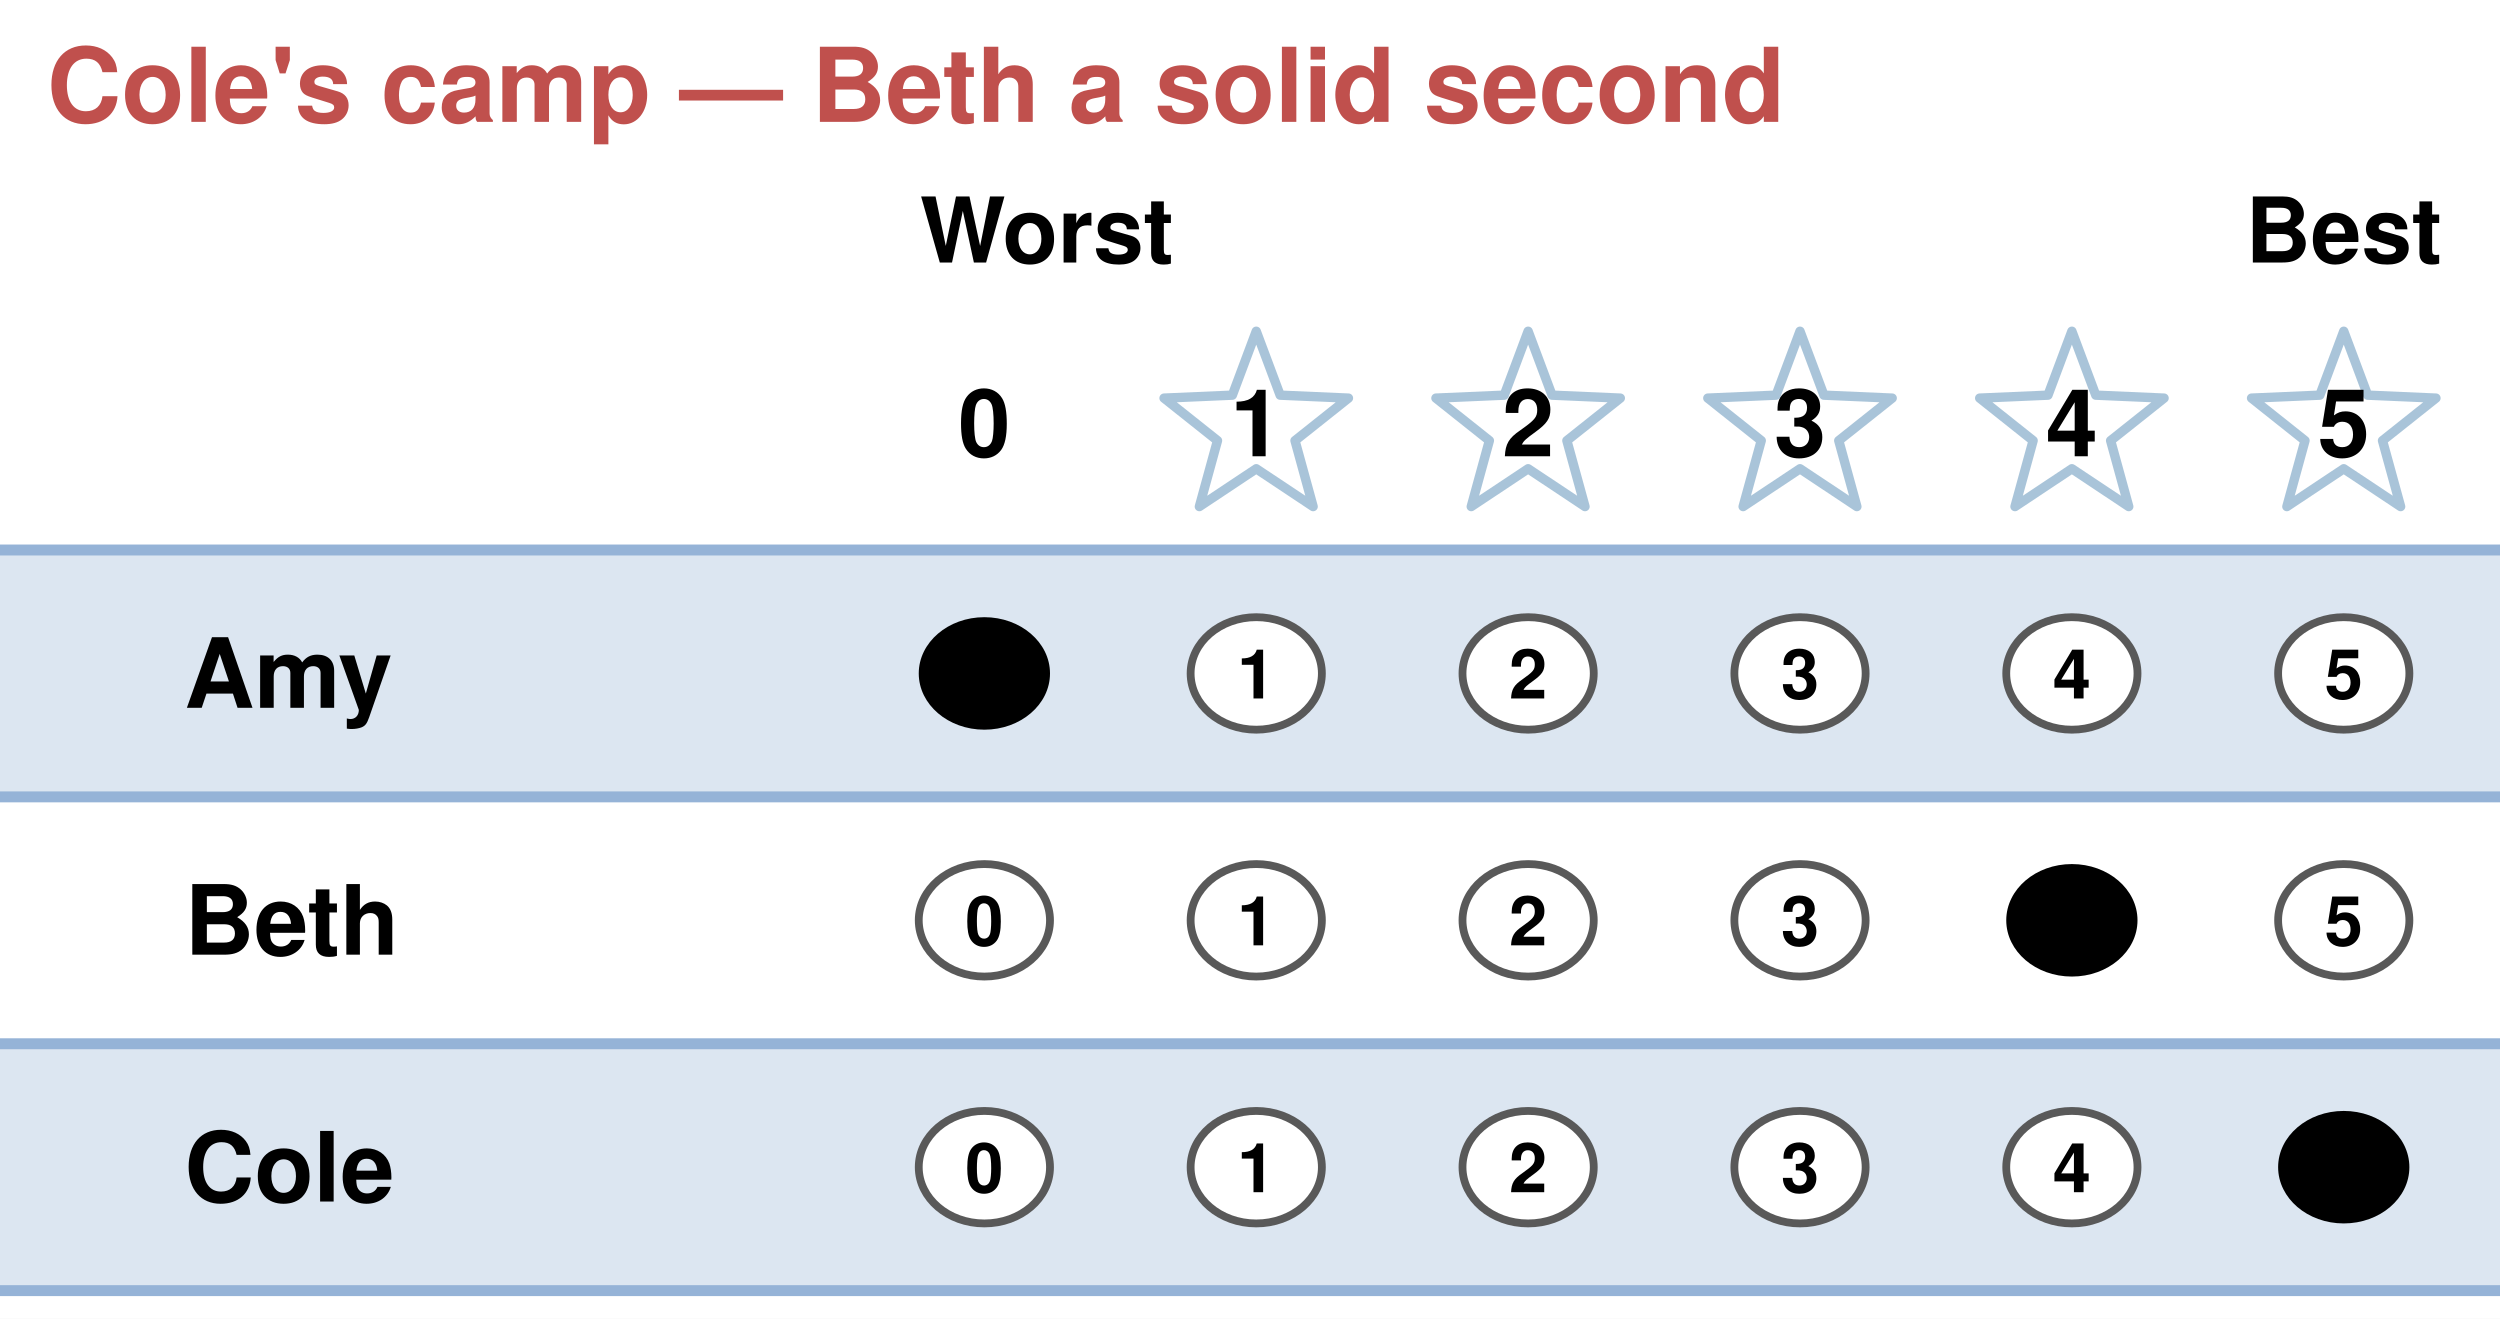
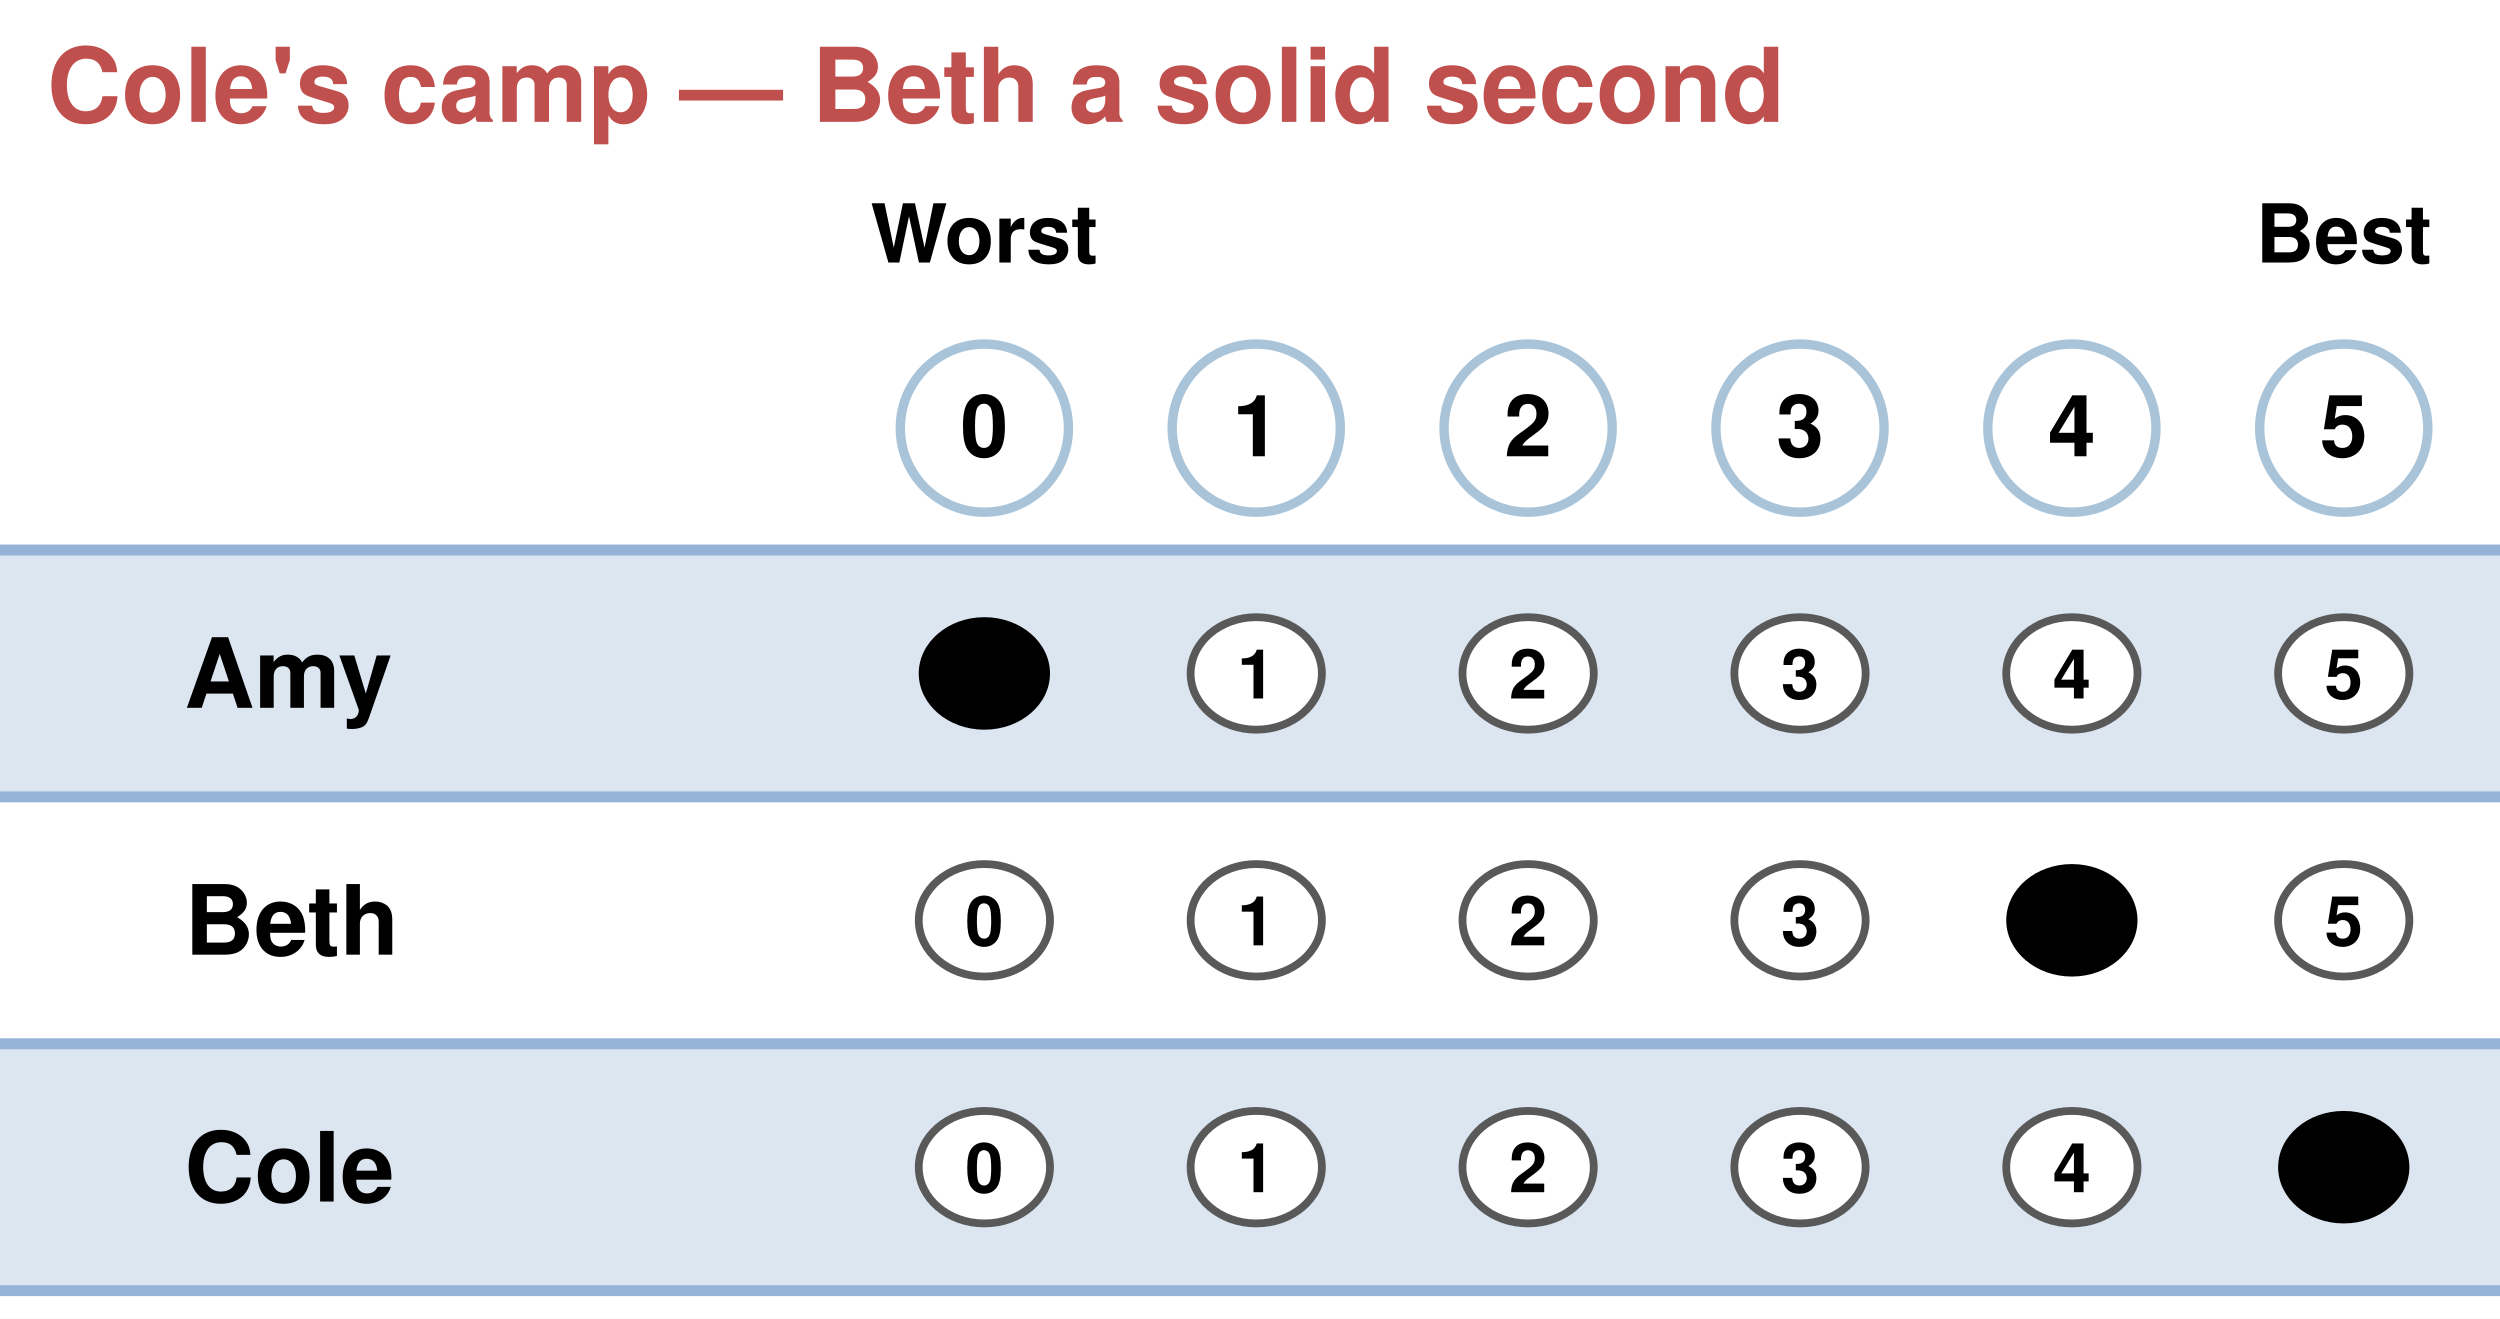
<svg xmlns="http://www.w3.org/2000/svg" viewBox="0 0 1600 844" width="1600" height="844">
  <rect width="1600" height="844" fill="#FFFFFF" />
  <text x="30" y="78" font-family="Arial Black, Arial Bold, Helvetica, sans-serif" font-size="66" font-weight="bold" fill="#C0504D">Cole's camp — Beth a solid second</text>
-   <text x="670" y="168" font-family="Arial Black, Arial Bold, Helvetica, sans-serif" font-size="58" font-weight="bold" fill="#000000" text-anchor="middle">Worst</text>
-   <text x="1500" y="168" font-family="Arial Black, Arial Bold, Helvetica, sans-serif" font-size="58" font-weight="bold" fill="#000000" text-anchor="middle">Best</text>
-   <text x="630" y="292" font-family="Arial Black, Arial Bold, Helvetica, sans-serif" font-size="60" font-weight="bold" fill="#000000" text-anchor="middle">0</text>
-   <path d="M804.0,212.0L819.3,252.9L863.0,254.8L828.8,282.0L840.4,324.2L804.0,300.0L767.6,324.2L779.2,282.0L745.0,254.8L788.7,252.9Z" fill="none" stroke="#A9C4D9" stroke-width="6" stroke-linejoin="round" />
-   <text x="804" y="292" font-family="Arial Black, Arial Bold, Helvetica, sans-serif" font-size="60" font-weight="bold" fill="#000000" text-anchor="middle">1</text>
-   <path d="M978.0,212.0L993.3,252.9L1037.0,254.8L1002.8,282.0L1014.4,324.2L978.0,300.0L941.6,324.2L953.2,282.0L919.0,254.8L962.7,252.9Z" fill="none" stroke="#A9C4D9" stroke-width="6" stroke-linejoin="round" />
-   <text x="978" y="292" font-family="Arial Black, Arial Bold, Helvetica, sans-serif" font-size="60" font-weight="bold" fill="#000000" text-anchor="middle">2</text>
-   <path d="M1152.0,212.0L1167.3,252.9L1211.0,254.8L1176.8,282.0L1188.4,324.2L1152.0,300.0L1115.6,324.2L1127.2,282.0L1093.0,254.8L1136.7,252.9Z" fill="none" stroke="#A9C4D9" stroke-width="6" stroke-linejoin="round" />
-   <text x="1152" y="292" font-family="Arial Black, Arial Bold, Helvetica, sans-serif" font-size="60" font-weight="bold" fill="#000000" text-anchor="middle">3</text>
-   <path d="M1326.0,212.0L1341.3,252.9L1385.0,254.8L1350.8,282.0L1362.4,324.2L1326.0,300.0L1289.6,324.2L1301.2,282.0L1267.0,254.8L1310.7,252.9Z" fill="none" stroke="#A9C4D9" stroke-width="6" stroke-linejoin="round" />
-   <text x="1326" y="292" font-family="Arial Black, Arial Bold, Helvetica, sans-serif" font-size="60" font-weight="bold" fill="#000000" text-anchor="middle">4</text>
-   <path d="M1500.0,212.0L1515.3,252.9L1559.0,254.8L1524.8,282.0L1536.4,324.2L1500.0,300.0L1463.6,324.2L1475.2,282.0L1441.0,254.8L1484.7,252.9Z" fill="none" stroke="#A9C4D9" stroke-width="6" stroke-linejoin="round" />
-   <text x="1500" y="292" font-family="Arial Black, Arial Bold, Helvetica, sans-serif" font-size="60" font-weight="bold" fill="#000000" text-anchor="middle">5</text>
+   <text x="630" y="168" font-family="Arial Black, Arial Bold, Helvetica, sans-serif" font-size="52" font-weight="bold" fill="#000000" text-anchor="middle">Worst</text>
+   <text x="1500" y="168" font-family="Arial Black, Arial Bold, Helvetica, sans-serif" font-size="52" font-weight="bold" fill="#000000" text-anchor="middle">Best</text>
+   <circle cx="630" cy="274" r="53.8" fill="none" stroke="#A9C4D9" stroke-width="6" />
+   <text x="630" y="292" font-family="Arial Black, Arial Bold, Helvetica, sans-serif" font-size="55" font-weight="bold" fill="#000000" text-anchor="middle">0</text>
+   <circle cx="804" cy="274" r="53.8" fill="none" stroke="#A9C4D9" stroke-width="6" />
+   <text x="804" y="292" font-family="Arial Black, Arial Bold, Helvetica, sans-serif" font-size="55" font-weight="bold" fill="#000000" text-anchor="middle">1</text>
+   <circle cx="978" cy="274" r="53.8" fill="none" stroke="#A9C4D9" stroke-width="6" />
+   <text x="978" y="292" font-family="Arial Black, Arial Bold, Helvetica, sans-serif" font-size="55" font-weight="bold" fill="#000000" text-anchor="middle">2</text>
+   <circle cx="1152" cy="274" r="53.8" fill="none" stroke="#A9C4D9" stroke-width="6" />
+   <text x="1152" y="292" font-family="Arial Black, Arial Bold, Helvetica, sans-serif" font-size="55" font-weight="bold" fill="#000000" text-anchor="middle">3</text>
+   <circle cx="1326" cy="274" r="53.8" fill="none" stroke="#A9C4D9" stroke-width="6" />
+   <text x="1326" y="292" font-family="Arial Black, Arial Bold, Helvetica, sans-serif" font-size="55" font-weight="bold" fill="#000000" text-anchor="middle">4</text>
+   <circle cx="1500" cy="274" r="53.8" fill="none" stroke="#A9C4D9" stroke-width="6" />
+   <text x="1500" y="292" font-family="Arial Black, Arial Bold, Helvetica, sans-serif" font-size="55" font-weight="bold" fill="#000000" text-anchor="middle">5</text>
  <rect x="0" y="352" width="1600" height="158" fill="#DCE6F1" />
  <line x1="0" y1="352" x2="1600" y2="352" stroke="#95B3D7" stroke-width="7" />
  <text x="118" y="453.0" font-family="Arial Black, Arial Bold, Helvetica, sans-serif" font-size="62" font-weight="bold" fill="#000000">Amy</text>
-   <ellipse cx="630" cy="431.0" rx="42" ry="36" fill="#000000" />
-   <ellipse cx="804" cy="431.0" rx="42" ry="36" fill="#FFFFFF" stroke="#595959" stroke-width="5" />
+   <ellipse cx="630" cy="431.0" rx="42.0" ry="36.0" fill="#000000" />
+   <ellipse cx="804" cy="431.0" rx="42.0" ry="36.0" fill="#FFFFFF" stroke="#595959" stroke-width="5" />
  <text x="804" y="447.0" font-family="Arial Black, Arial Bold, Helvetica, sans-serif" font-size="44" font-weight="bold" fill="#000000" text-anchor="middle">1</text>
-   <ellipse cx="978" cy="431.0" rx="42" ry="36" fill="#FFFFFF" stroke="#595959" stroke-width="5" />
+   <ellipse cx="978" cy="431.0" rx="42.0" ry="36.0" fill="#FFFFFF" stroke="#595959" stroke-width="5" />
  <text x="978" y="447.0" font-family="Arial Black, Arial Bold, Helvetica, sans-serif" font-size="44" font-weight="bold" fill="#000000" text-anchor="middle">2</text>
-   <ellipse cx="1152" cy="431.0" rx="42" ry="36" fill="#FFFFFF" stroke="#595959" stroke-width="5" />
+   <ellipse cx="1152" cy="431.0" rx="42.0" ry="36.0" fill="#FFFFFF" stroke="#595959" stroke-width="5" />
  <text x="1152" y="447.0" font-family="Arial Black, Arial Bold, Helvetica, sans-serif" font-size="44" font-weight="bold" fill="#000000" text-anchor="middle">3</text>
-   <ellipse cx="1326" cy="431.0" rx="42" ry="36" fill="#FFFFFF" stroke="#595959" stroke-width="5" />
+   <ellipse cx="1326" cy="431.0" rx="42.0" ry="36.0" fill="#FFFFFF" stroke="#595959" stroke-width="5" />
  <text x="1326" y="447.0" font-family="Arial Black, Arial Bold, Helvetica, sans-serif" font-size="44" font-weight="bold" fill="#000000" text-anchor="middle">4</text>
-   <ellipse cx="1500" cy="431.0" rx="42" ry="36" fill="#FFFFFF" stroke="#595959" stroke-width="5" />
+   <ellipse cx="1500" cy="431.0" rx="42.0" ry="36.0" fill="#FFFFFF" stroke="#595959" stroke-width="5" />
  <text x="1500" y="447.0" font-family="Arial Black, Arial Bold, Helvetica, sans-serif" font-size="44" font-weight="bold" fill="#000000" text-anchor="middle">5</text>
  <line x1="0" y1="510" x2="1600" y2="510" stroke="#95B3D7" stroke-width="7" />
  <text x="118" y="611.0" font-family="Arial Black, Arial Bold, Helvetica, sans-serif" font-size="62" font-weight="bold" fill="#000000">Beth</text>
-   <ellipse cx="630" cy="589.0" rx="42" ry="36" fill="#FFFFFF" stroke="#595959" stroke-width="5" />
+   <ellipse cx="630" cy="589.0" rx="42.0" ry="36.0" fill="#FFFFFF" stroke="#595959" stroke-width="5" />
  <text x="630" y="605.0" font-family="Arial Black, Arial Bold, Helvetica, sans-serif" font-size="44" font-weight="bold" fill="#000000" text-anchor="middle">0</text>
-   <ellipse cx="804" cy="589.0" rx="42" ry="36" fill="#FFFFFF" stroke="#595959" stroke-width="5" />
+   <ellipse cx="804" cy="589.0" rx="42.0" ry="36.0" fill="#FFFFFF" stroke="#595959" stroke-width="5" />
  <text x="804" y="605.0" font-family="Arial Black, Arial Bold, Helvetica, sans-serif" font-size="44" font-weight="bold" fill="#000000" text-anchor="middle">1</text>
-   <ellipse cx="978" cy="589.0" rx="42" ry="36" fill="#FFFFFF" stroke="#595959" stroke-width="5" />
+   <ellipse cx="978" cy="589.0" rx="42.0" ry="36.0" fill="#FFFFFF" stroke="#595959" stroke-width="5" />
  <text x="978" y="605.0" font-family="Arial Black, Arial Bold, Helvetica, sans-serif" font-size="44" font-weight="bold" fill="#000000" text-anchor="middle">2</text>
-   <ellipse cx="1152" cy="589.0" rx="42" ry="36" fill="#FFFFFF" stroke="#595959" stroke-width="5" />
+   <ellipse cx="1152" cy="589.0" rx="42.0" ry="36.0" fill="#FFFFFF" stroke="#595959" stroke-width="5" />
  <text x="1152" y="605.0" font-family="Arial Black, Arial Bold, Helvetica, sans-serif" font-size="44" font-weight="bold" fill="#000000" text-anchor="middle">3</text>
-   <ellipse cx="1326" cy="589.0" rx="42" ry="36" fill="#000000" />
-   <ellipse cx="1500" cy="589.0" rx="42" ry="36" fill="#FFFFFF" stroke="#595959" stroke-width="5" />
+   <ellipse cx="1326" cy="589.0" rx="42.0" ry="36.0" fill="#000000" />
+   <ellipse cx="1500" cy="589.0" rx="42.0" ry="36.0" fill="#FFFFFF" stroke="#595959" stroke-width="5" />
  <text x="1500" y="605.0" font-family="Arial Black, Arial Bold, Helvetica, sans-serif" font-size="44" font-weight="bold" fill="#000000" text-anchor="middle">5</text>
  <rect x="0" y="668" width="1600" height="158" fill="#DCE6F1" />
  <line x1="0" y1="668" x2="1600" y2="668" stroke="#95B3D7" stroke-width="7" />
  <text x="118" y="769.0" font-family="Arial Black, Arial Bold, Helvetica, sans-serif" font-size="62" font-weight="bold" fill="#000000">Cole</text>
-   <ellipse cx="630" cy="747.0" rx="42" ry="36" fill="#FFFFFF" stroke="#595959" stroke-width="5" />
+   <ellipse cx="630" cy="747.0" rx="42.0" ry="36.0" fill="#FFFFFF" stroke="#595959" stroke-width="5" />
  <text x="630" y="763.0" font-family="Arial Black, Arial Bold, Helvetica, sans-serif" font-size="44" font-weight="bold" fill="#000000" text-anchor="middle">0</text>
-   <ellipse cx="804" cy="747.0" rx="42" ry="36" fill="#FFFFFF" stroke="#595959" stroke-width="5" />
+   <ellipse cx="804" cy="747.0" rx="42.0" ry="36.0" fill="#FFFFFF" stroke="#595959" stroke-width="5" />
  <text x="804" y="763.0" font-family="Arial Black, Arial Bold, Helvetica, sans-serif" font-size="44" font-weight="bold" fill="#000000" text-anchor="middle">1</text>
-   <ellipse cx="978" cy="747.0" rx="42" ry="36" fill="#FFFFFF" stroke="#595959" stroke-width="5" />
+   <ellipse cx="978" cy="747.0" rx="42.0" ry="36.0" fill="#FFFFFF" stroke="#595959" stroke-width="5" />
  <text x="978" y="763.0" font-family="Arial Black, Arial Bold, Helvetica, sans-serif" font-size="44" font-weight="bold" fill="#000000" text-anchor="middle">2</text>
-   <ellipse cx="1152" cy="747.0" rx="42" ry="36" fill="#FFFFFF" stroke="#595959" stroke-width="5" />
+   <ellipse cx="1152" cy="747.0" rx="42.0" ry="36.0" fill="#FFFFFF" stroke="#595959" stroke-width="5" />
  <text x="1152" y="763.0" font-family="Arial Black, Arial Bold, Helvetica, sans-serif" font-size="44" font-weight="bold" fill="#000000" text-anchor="middle">3</text>
-   <ellipse cx="1326" cy="747.0" rx="42" ry="36" fill="#FFFFFF" stroke="#595959" stroke-width="5" />
+   <ellipse cx="1326" cy="747.0" rx="42.0" ry="36.0" fill="#FFFFFF" stroke="#595959" stroke-width="5" />
  <text x="1326" y="763.0" font-family="Arial Black, Arial Bold, Helvetica, sans-serif" font-size="44" font-weight="bold" fill="#000000" text-anchor="middle">4</text>
-   <ellipse cx="1500" cy="747.0" rx="42" ry="36" fill="#000000" />
+   <ellipse cx="1500" cy="747.0" rx="42.0" ry="36.0" fill="#000000" />
  <line x1="0" y1="826" x2="1600" y2="826" stroke="#95B3D7" stroke-width="7" />
</svg>
